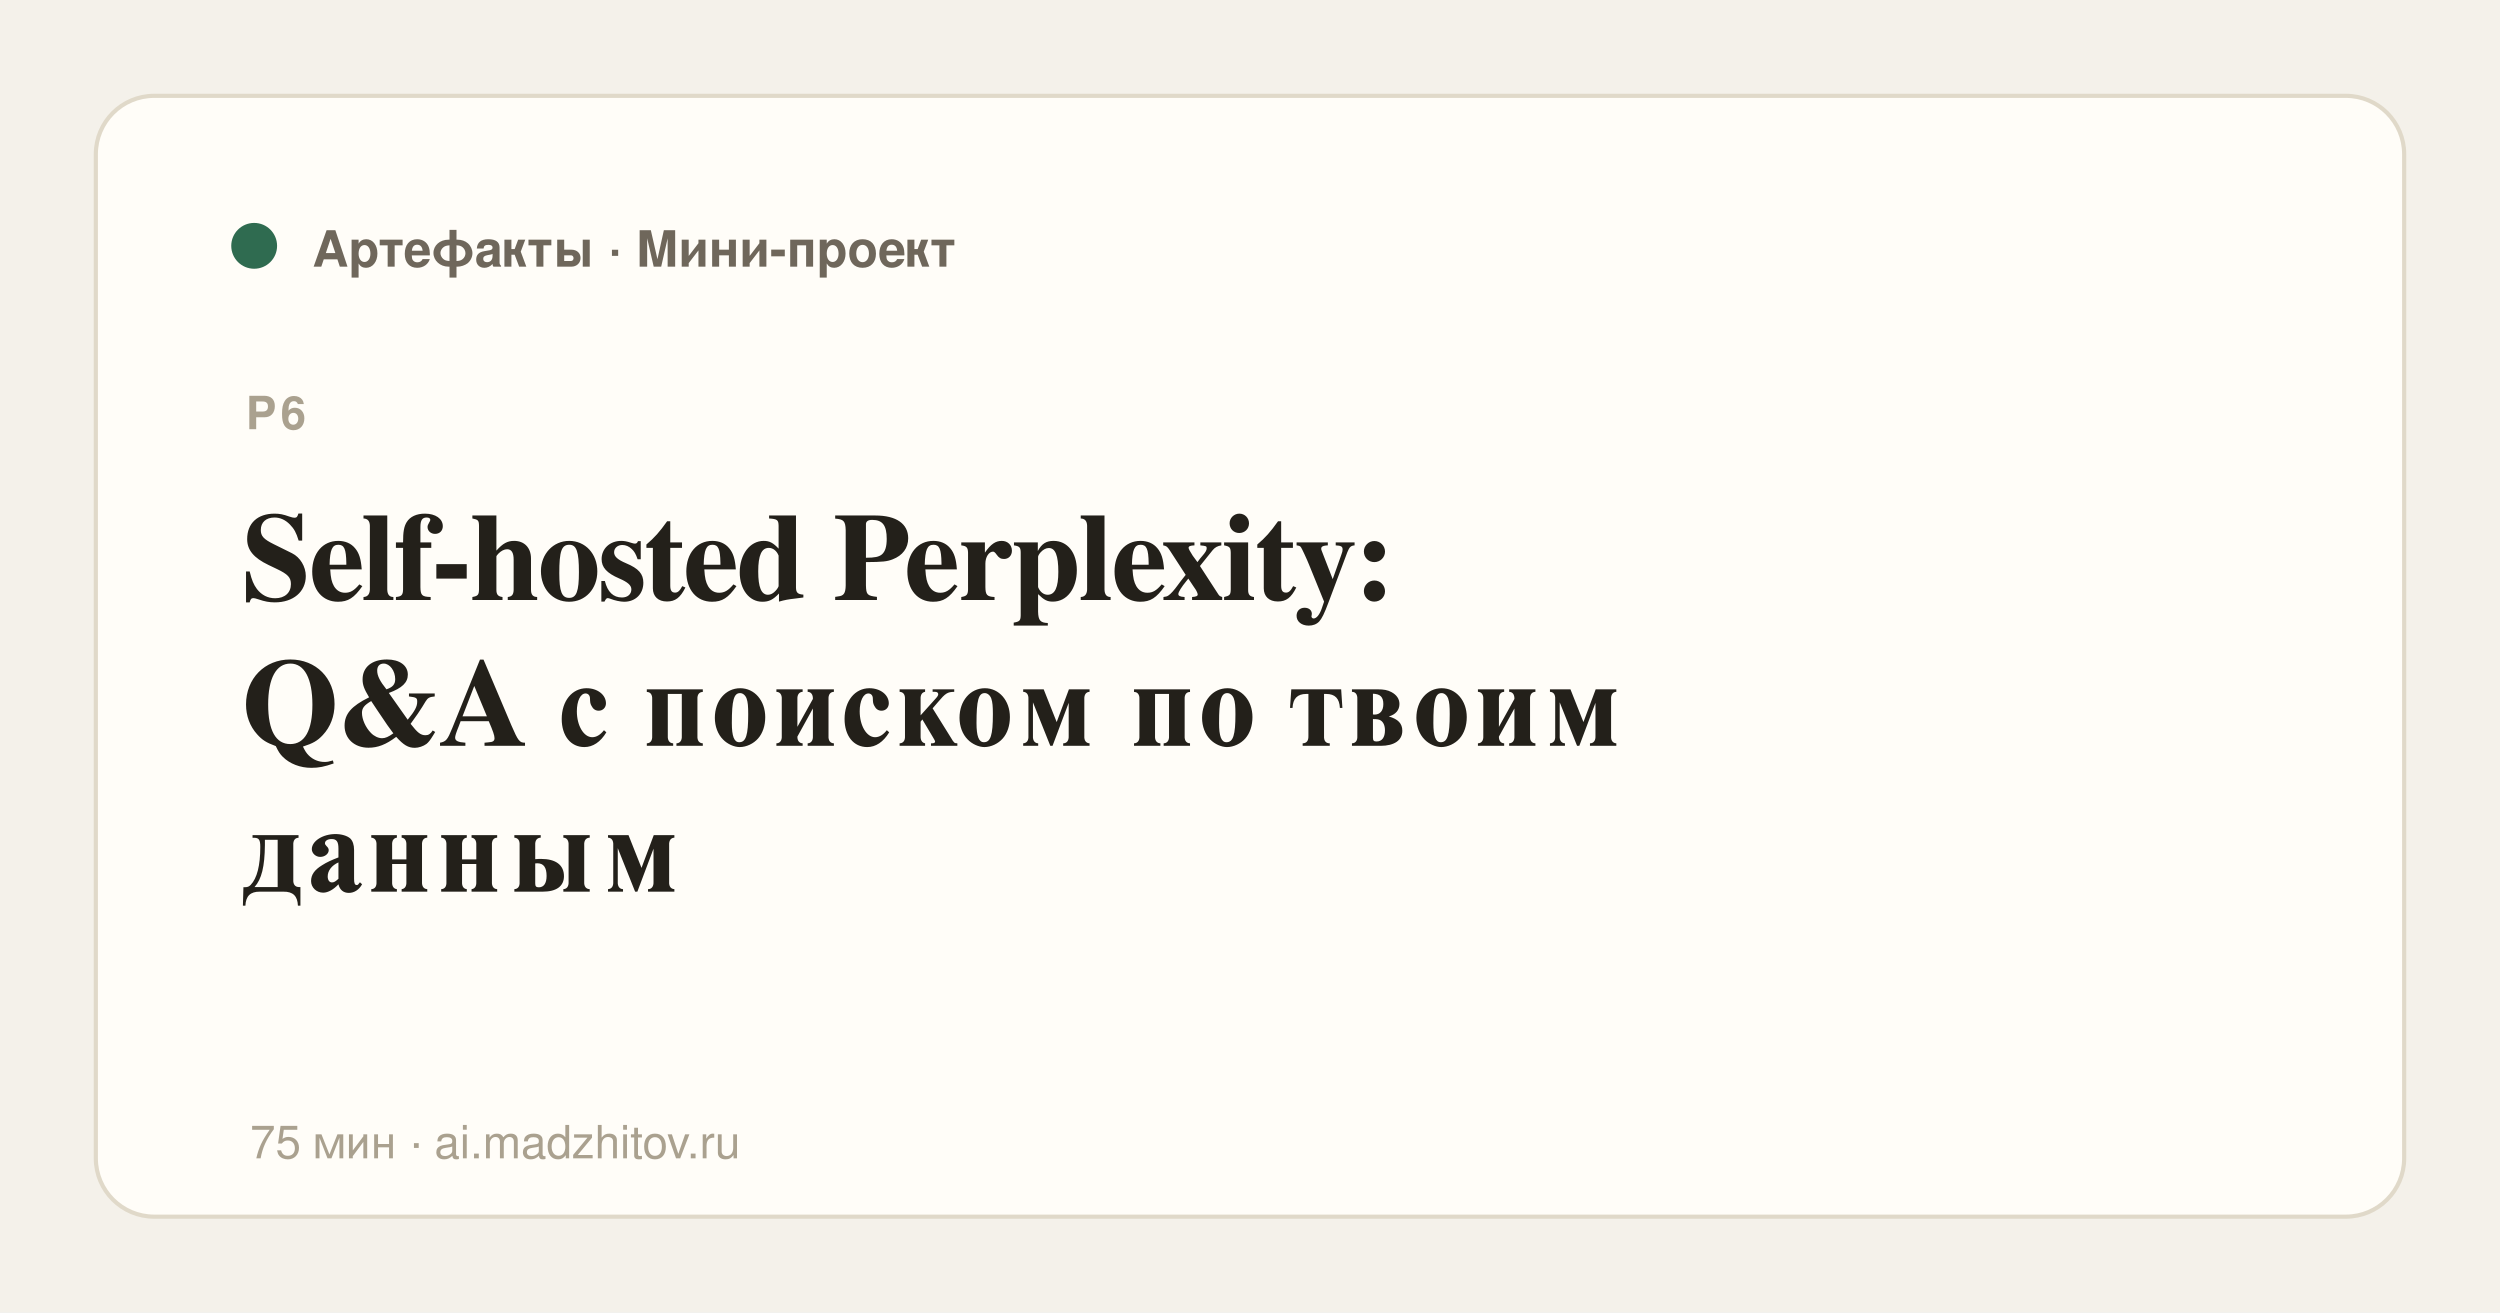
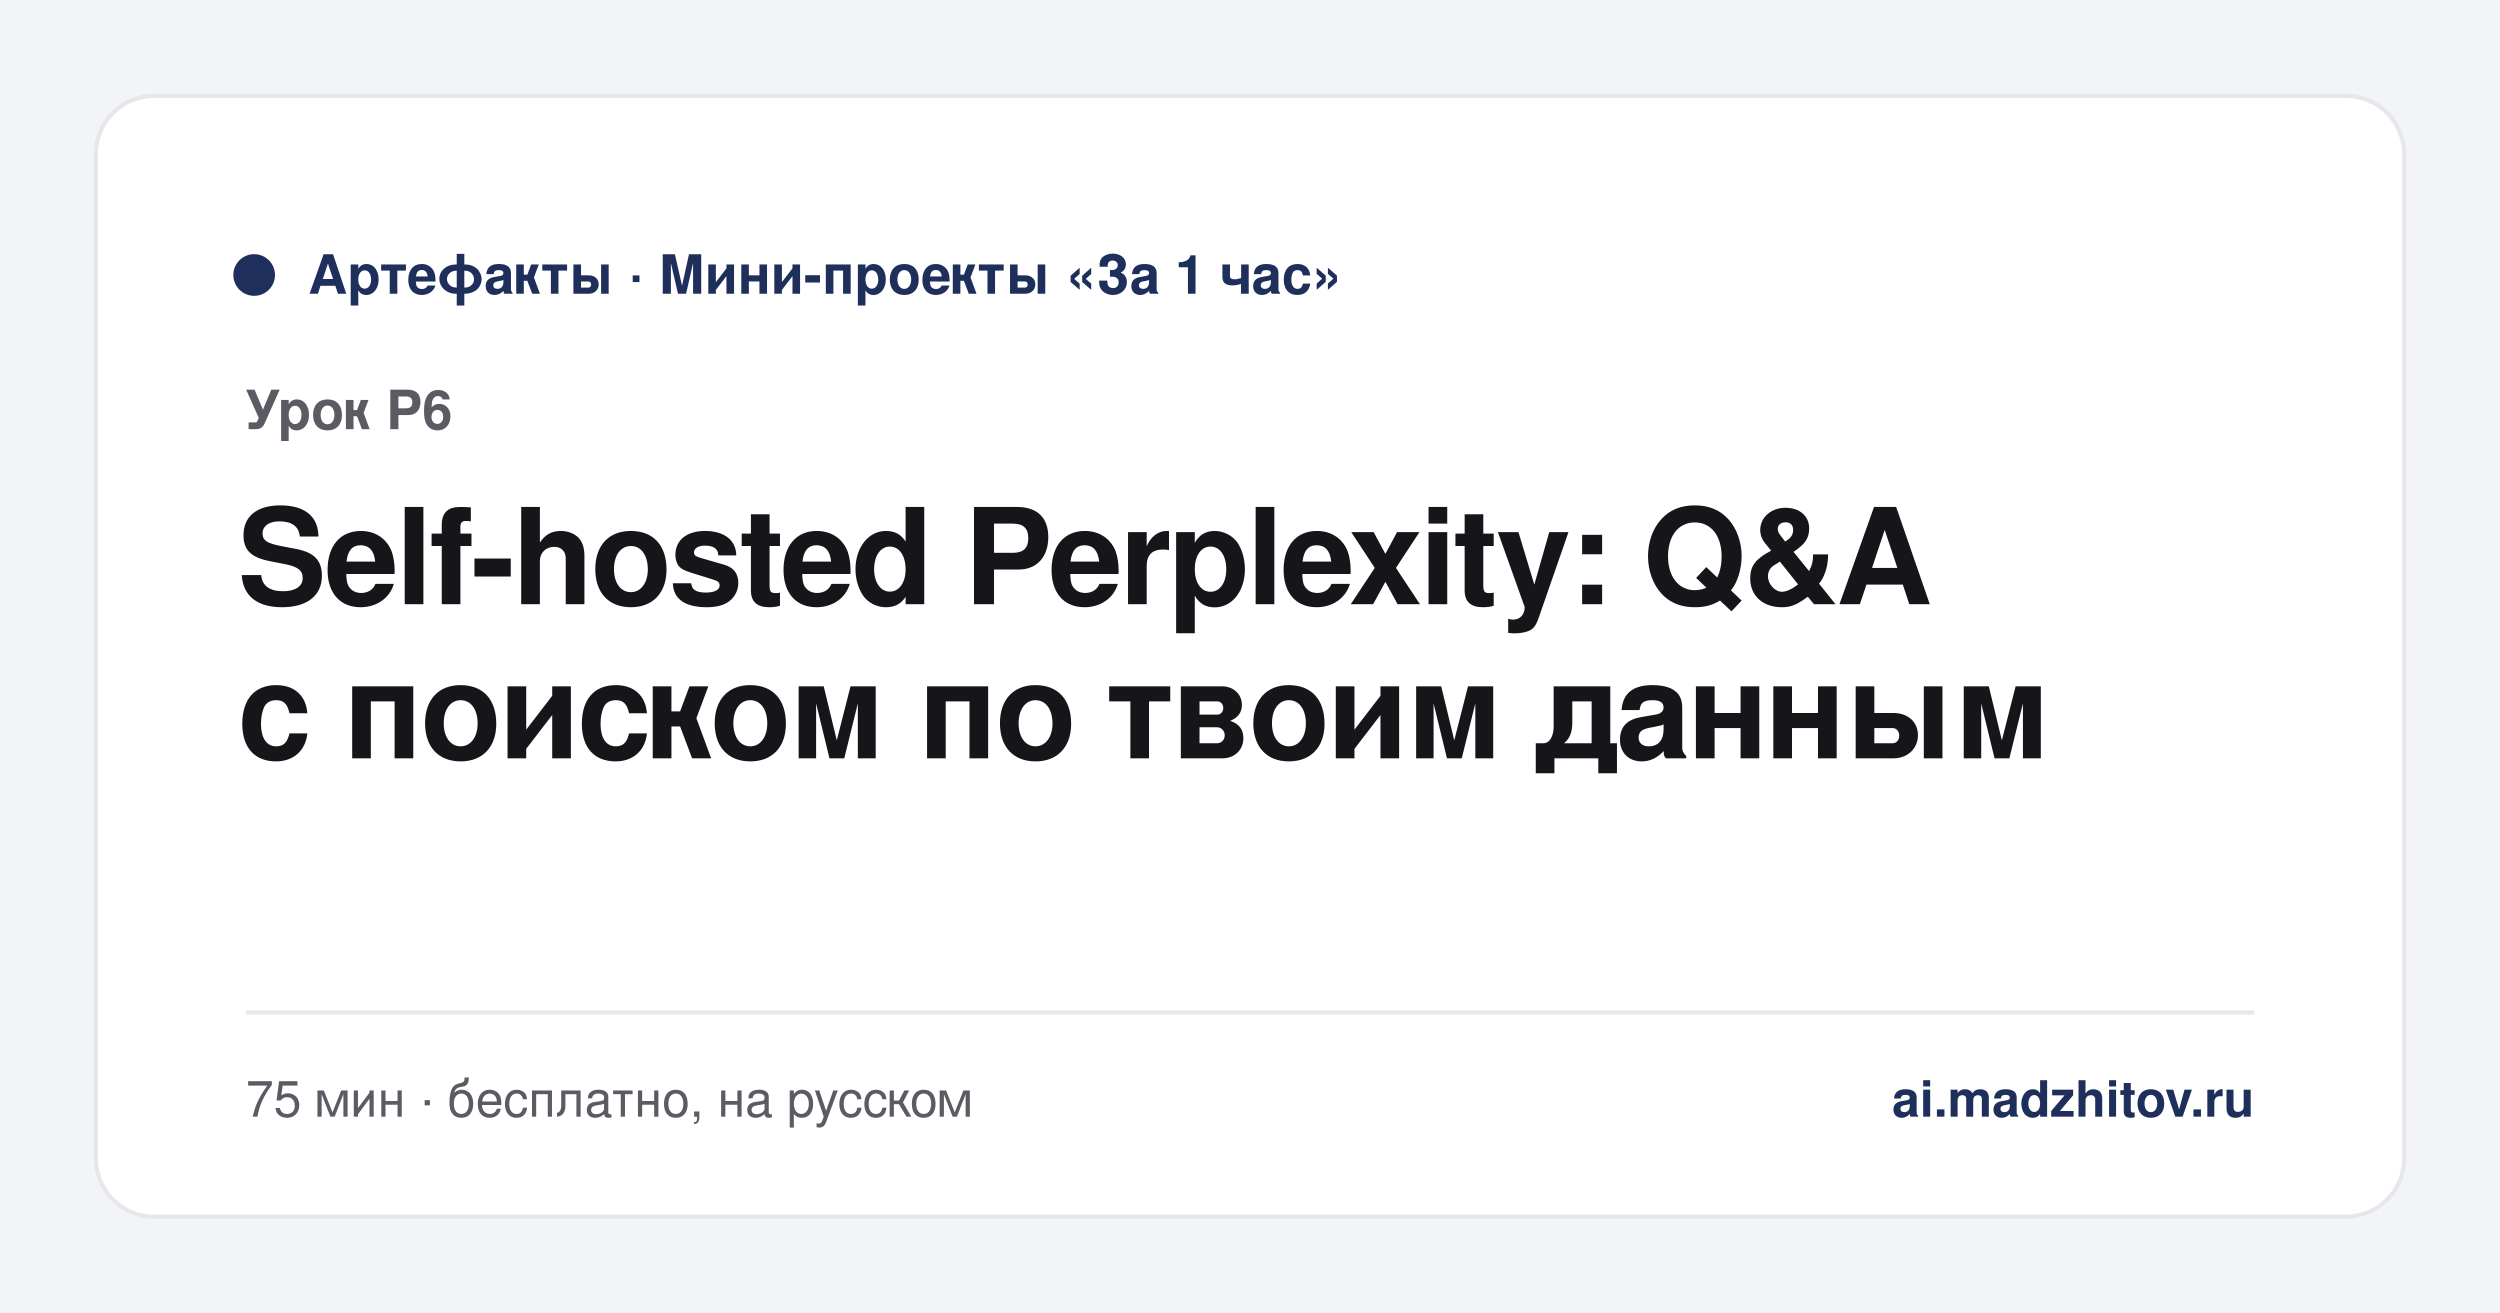
<svg xmlns="http://www.w3.org/2000/svg" width="1200" height="630" viewBox="0 0 1200 630">
-   <rect width="1200" height="630" fill="#f4f1ea" />
-   <rect x="46" y="46" width="1108" height="538" rx="28" fill="#fffdf8" stroke="#e0d9c9" stroke-width="2" />
-   <circle cx="122" cy="118" r="11" fill="#2f6b50" />
-   <text x="150" y="128" fill="#6f675b" font-family="Helvetica, Arial, sans-serif" font-size="24" font-weight="600">Артефакты · Мини-проект</text>
-   <text x="118" y="206" fill="#aaa18f" font-family="Helvetica, Arial, sans-serif" font-size="22" font-weight="700" letter-spacing="2">P6</text>
-   <text x="116" y="288" fill="#23201a" font-family="Georgia, Times, serif" font-weight="700" font-size="60" letter-spacing="-1">Self-hosted Perplexity:</text>
-   <text x="116" y="358" fill="#23201a" font-family="Georgia, Times, serif" font-weight="700" font-size="60" letter-spacing="-1">Q&amp;A с поиском по твоим</text>
-   <text x="116" y="428" fill="#23201a" font-family="Georgia, Times, serif" font-weight="700" font-size="60" letter-spacing="-1">данным</text>
-   <text x="120" y="556" fill="#aaa18f" font-family="Helvetica, Arial, sans-serif" font-size="22">75 мин · ai.madzhitov.ru</text>
+   <rect width="1200" height="630" fill="#F3F4F7" />
+   <rect x="46" y="46" width="1108" height="538" rx="28" fill="#FFFFFF" stroke="#E6E7EC" stroke-width="2" />
+   <circle cx="122" cy="132" r="10" fill="#1F2F5C" />
+   <text x="148" y="141" fill="#1F2F5C" font-family="Helvetica Neue, Helvetica, Arial, sans-serif" font-size="26" font-weight="600">Артефакты · Мини-проекты «За 1 час»</text>
+   <text x="118" y="206" fill="#5A5B63" font-family="Helvetica Neue, Helvetica, Arial, sans-serif" font-size="26" font-weight="600">Урок P6</text>
+   <text x="114" y="290" fill="#16161A" font-family="Helvetica Neue, Helvetica, Arial, sans-serif" font-weight="700" font-size="64" letter-spacing="-1.5">Self-hosted Perplexity: Q&amp;A</text>
+   <text x="114" y="364" fill="#16161A" font-family="Helvetica Neue, Helvetica, Arial, sans-serif" font-weight="700" font-size="64" letter-spacing="-1.5">с поиском по твоим данным</text>
+   <line x1="118" y1="486" x2="1082" y2="486" stroke="#E6E7EC" stroke-width="2" />
+   <text x="118" y="536" fill="#5A5B63" font-family="Helvetica Neue, Helvetica, Arial, sans-serif" font-size="24">75 мин · бесплатно, на русском</text>
+   <text x="1082" y="536" fill="#1F2F5C" font-family="Helvetica Neue, Helvetica, Arial, sans-serif" font-size="24" font-weight="600" text-anchor="end">ai.madzhitov.ru</text>
</svg>
